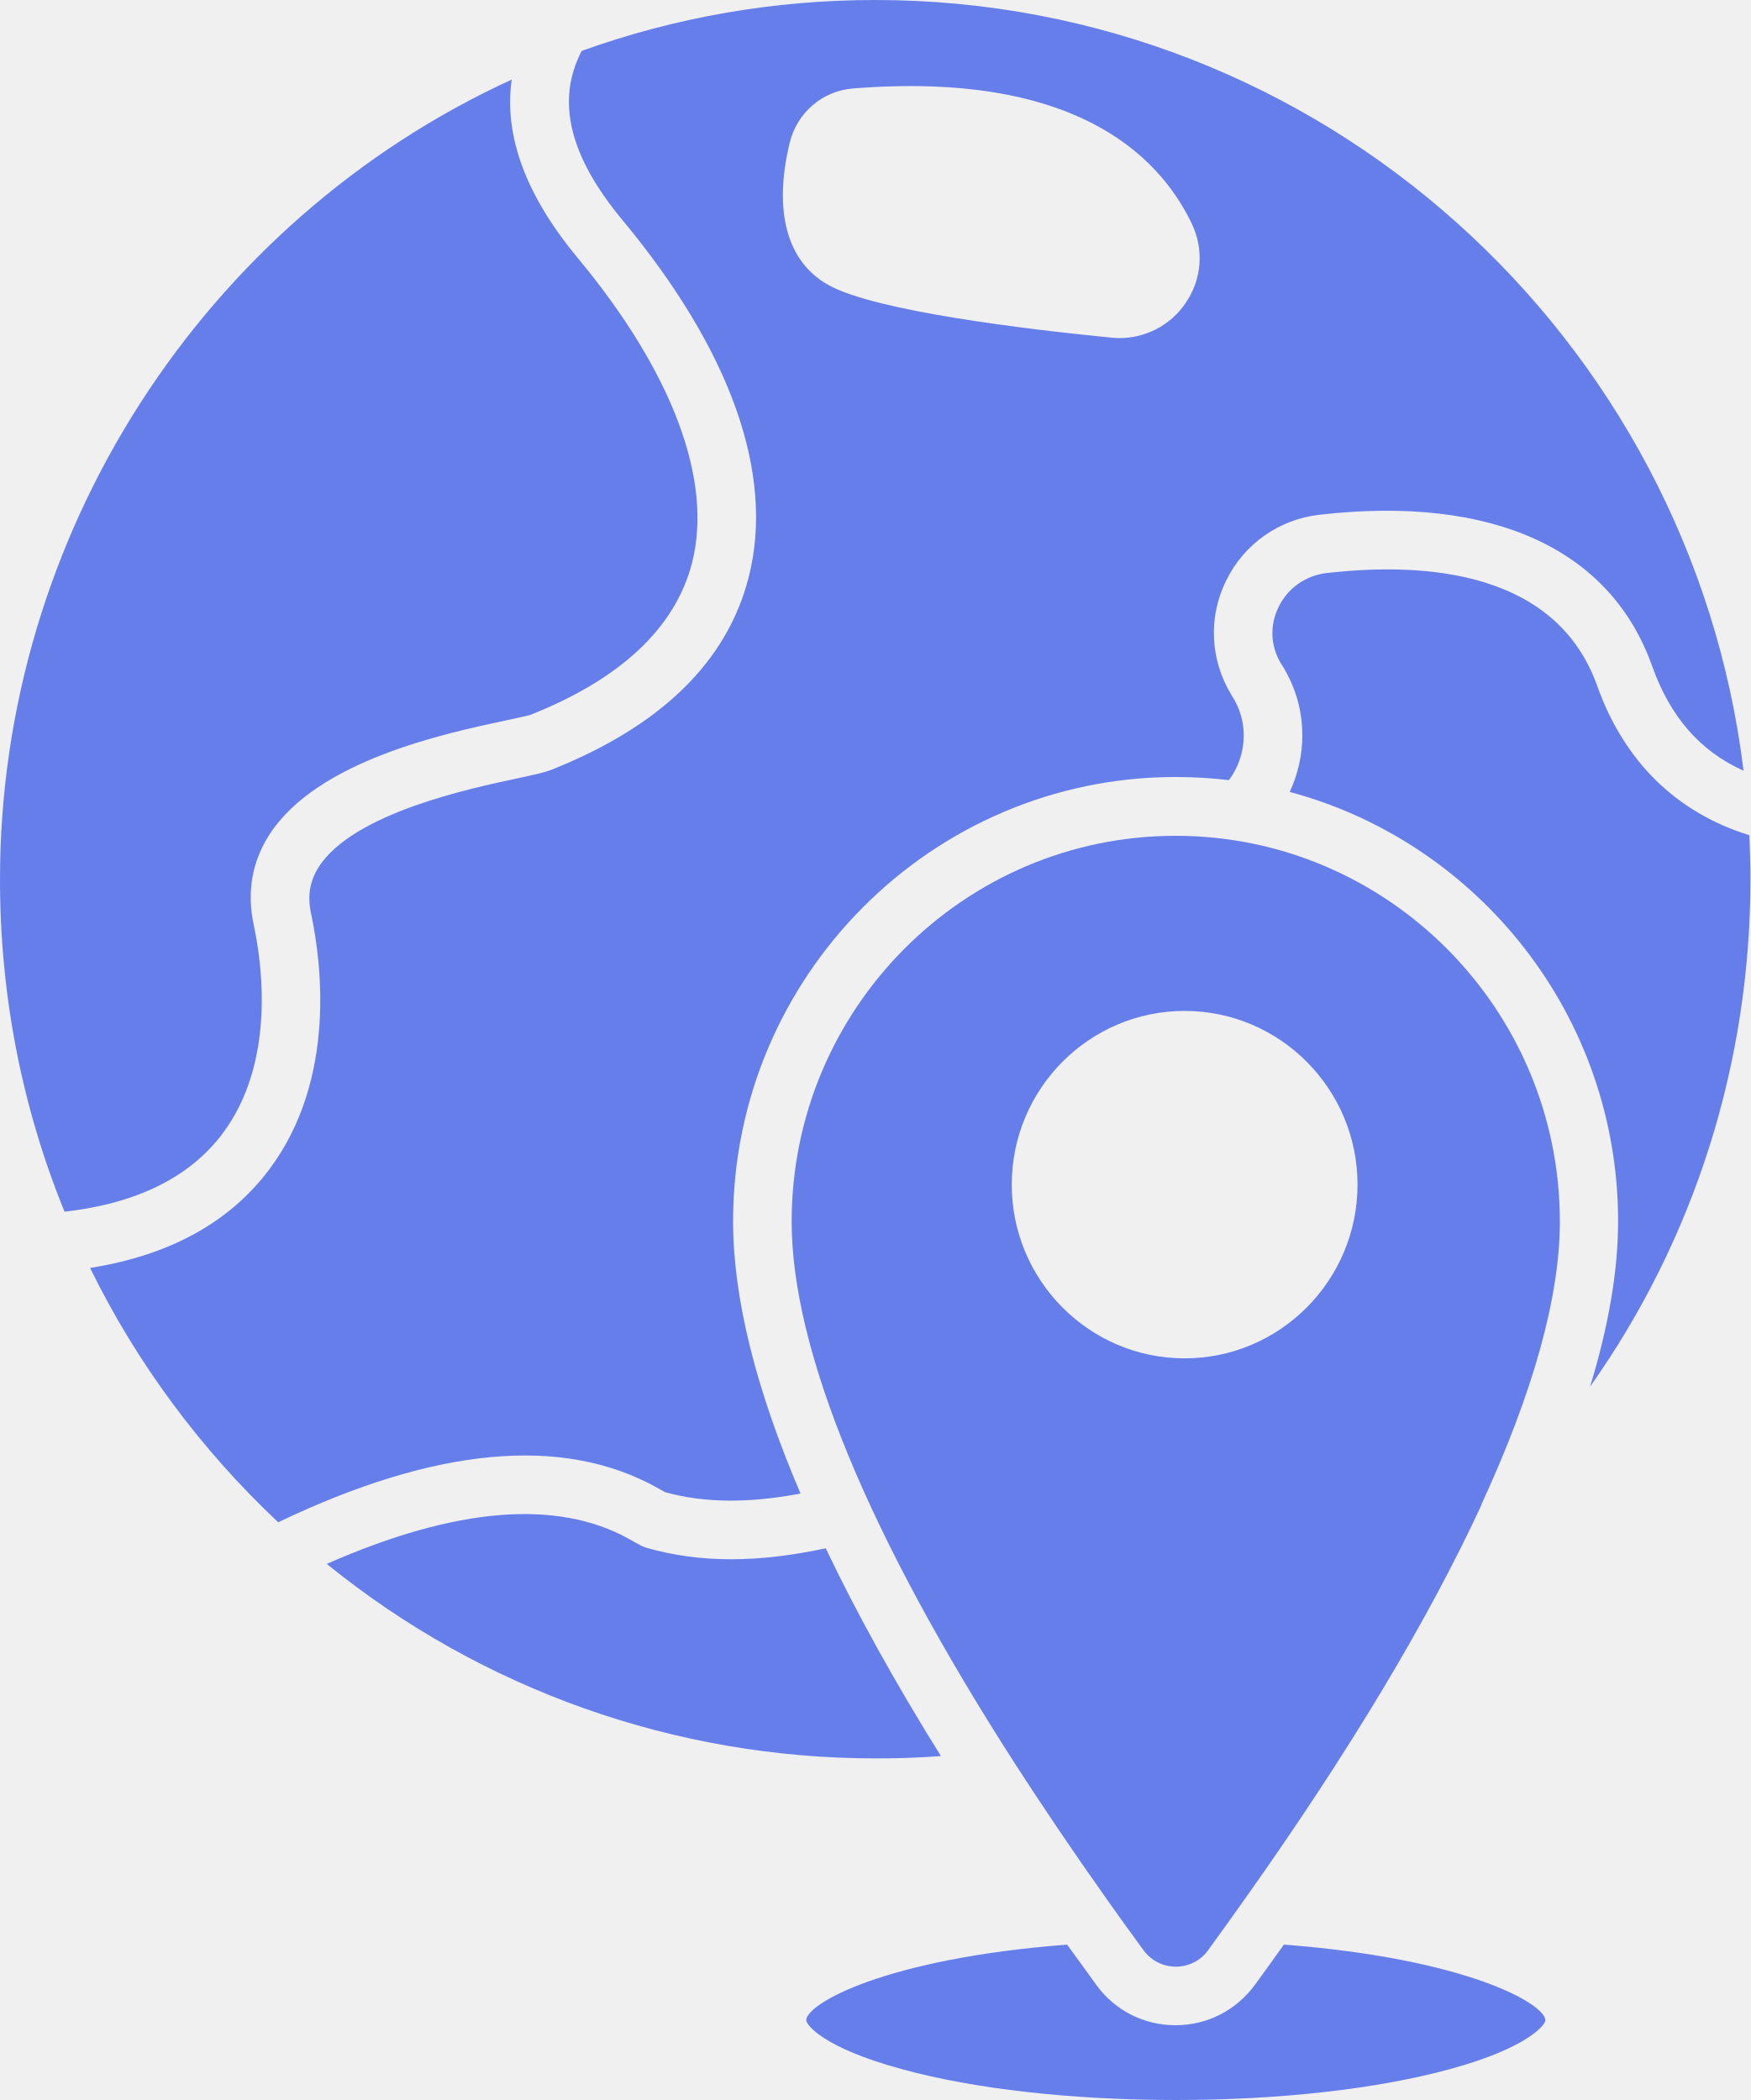
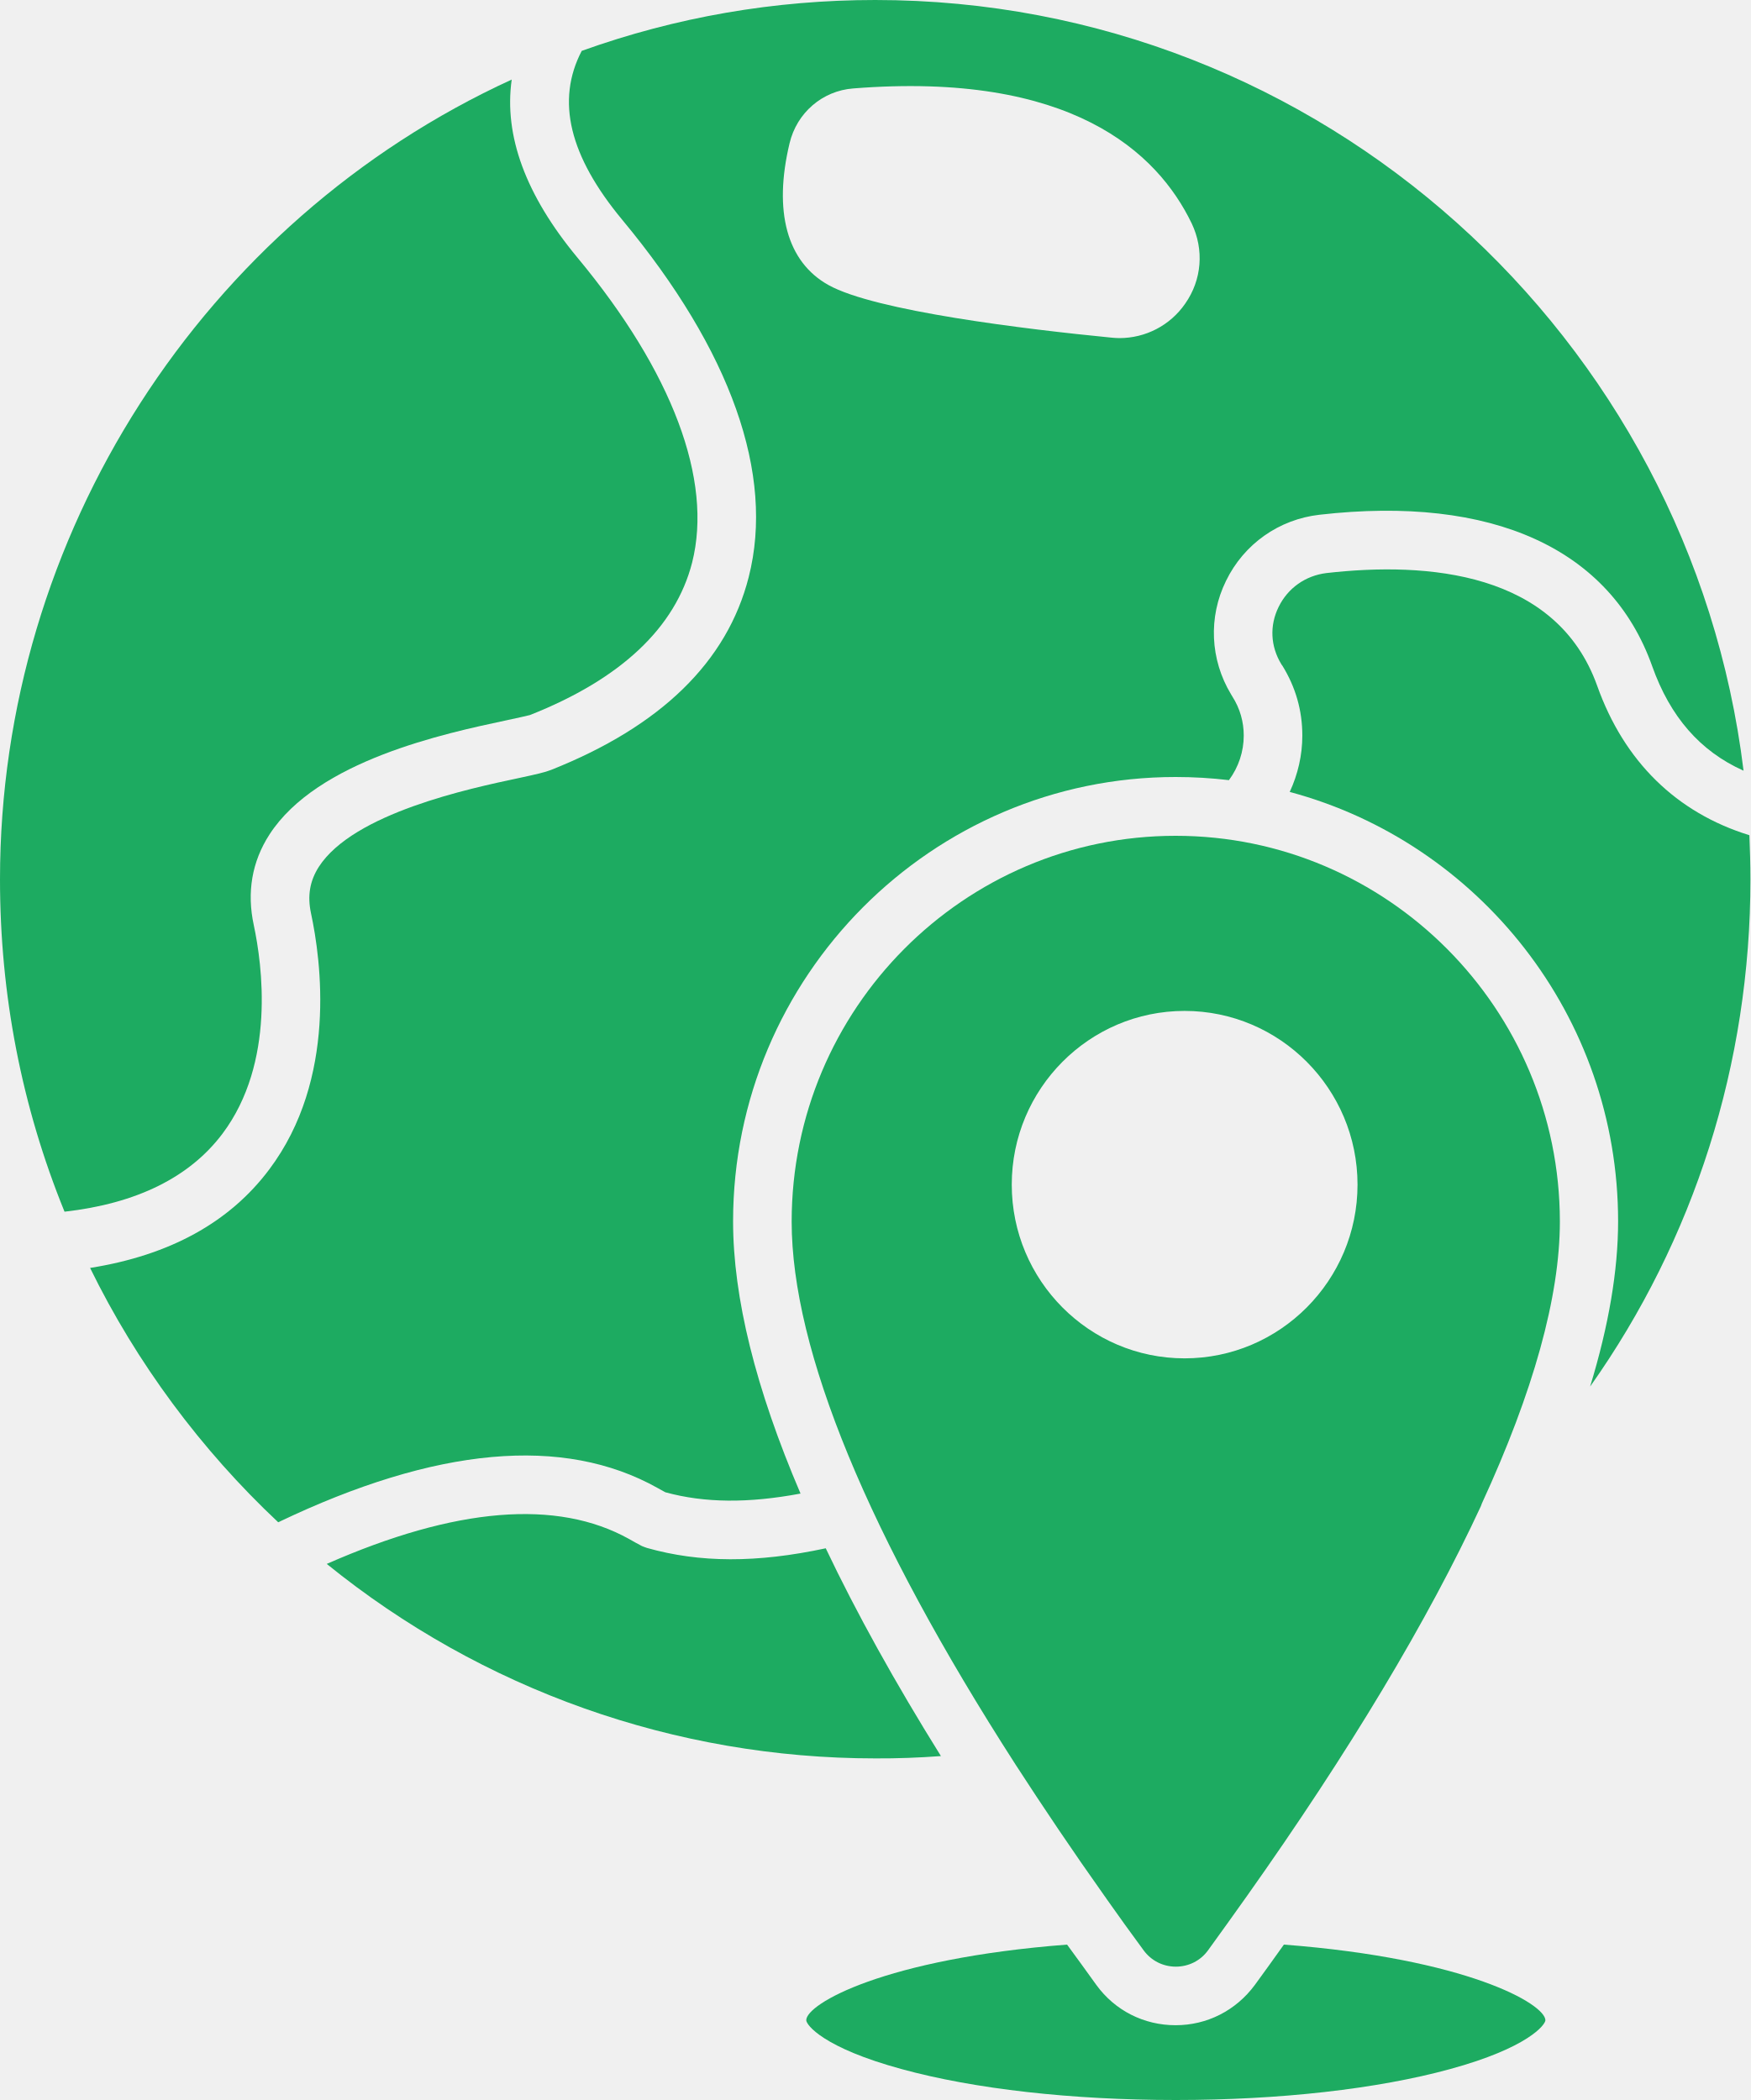
<svg xmlns="http://www.w3.org/2000/svg" width="15" height="18" viewBox="0 0 15 18" fill="none">
  <g clip-path="url(#clip0_80_85)">
-     <path d="M1.906 9.718C2.364 9.108 2.246 8.266 2.175 7.931C2.114 7.65 2.158 7.387 2.309 7.153C2.719 6.518 3.814 6.286 4.34 6.174C4.423 6.156 4.516 6.136 4.541 6.129C5.32 5.821 5.788 5.38 5.931 4.822C6.11 4.115 5.762 3.188 4.949 2.209C4.505 1.674 4.317 1.163 4.385 0.682C1.741 1.895 0 4.585 0 7.537C0 8.527 0.186 9.484 0.553 10.386C1.171 10.316 1.625 10.091 1.906 9.718Z" fill="#667eea" />
-     <path d="M8.063 15.052C7.668 14.418 7.339 13.824 7.076 13.271C6.486 13.398 5.995 13.396 5.544 13.268C5.53 13.264 5.515 13.257 5.501 13.252C5.465 13.234 5.428 13.212 5.392 13.192C4.774 12.847 3.903 12.919 2.8 13.405C4.129 14.483 5.784 15.072 7.502 15.072C7.688 15.073 7.876 15.066 8.063 15.052Z" fill="#667eea" />
-     <path d="M5.633 12.753C5.657 12.766 5.68 12.78 5.702 12.791C6.038 12.883 6.413 12.886 6.86 12.802C6.475 11.902 6.282 11.122 6.282 10.469C6.282 8.37 7.984 6.66 10.074 6.66C10.228 6.66 10.38 6.669 10.531 6.687C10.613 6.577 10.658 6.442 10.658 6.305C10.658 6.187 10.626 6.073 10.561 5.971C10.559 5.969 10.554 5.958 10.549 5.951C10.37 5.654 10.353 5.29 10.506 4.979C10.66 4.662 10.961 4.451 11.308 4.412C12.788 4.243 13.8 4.703 14.158 5.71C14.312 6.143 14.568 6.439 14.941 6.606C14.486 2.887 11.322 0 7.5 0C6.638 0 5.793 0.146 4.985 0.436C4.763 0.862 4.878 1.337 5.333 1.885C6.264 3.006 6.64 4.066 6.416 4.946C6.232 5.672 5.662 6.226 4.723 6.599C4.67 6.62 4.595 6.637 4.446 6.669C4.021 6.759 3.029 6.97 2.732 7.43C2.655 7.551 2.633 7.677 2.665 7.828C2.751 8.23 2.891 9.247 2.307 10.024C1.967 10.478 1.453 10.76 0.772 10.868C1.17 11.682 1.723 12.427 2.384 13.048C3.737 12.4 4.829 12.303 5.633 12.753ZM6.766 1.228C6.828 0.967 7.047 0.778 7.312 0.758C9.177 0.61 9.918 1.305 10.212 1.915C10.319 2.14 10.3 2.398 10.156 2.603C10.027 2.79 9.816 2.898 9.592 2.898C9.569 2.898 9.547 2.896 9.524 2.894C8.79 2.822 7.498 2.666 7.099 2.443C6.744 2.245 6.626 1.813 6.766 1.228Z" fill="#667eea" />
-     <path d="M15 7.537C15 7.411 14.996 7.285 14.991 7.159C14.366 6.966 13.918 6.527 13.687 5.879C13.338 4.901 12.233 4.813 11.366 4.912C11.188 4.934 11.036 5.04 10.957 5.202C10.878 5.362 10.887 5.54 10.98 5.693C10.982 5.695 10.982 5.697 10.984 5.699C10.984 5.701 10.986 5.702 10.988 5.704C11.102 5.888 11.16 6.089 11.16 6.305C11.16 6.473 11.122 6.637 11.052 6.788C12.671 7.222 13.866 8.708 13.866 10.469C13.866 10.888 13.786 11.362 13.626 11.885C14.518 10.624 15 9.117 15 7.537Z" fill="#667eea" />
-     <path d="M10.074 7.164C8.26 7.164 6.784 8.647 6.784 10.471C6.784 11.574 7.441 13.164 8.702 15.124C8.937 15.487 9.191 15.865 9.467 16.254C9.472 16.261 9.478 16.268 9.483 16.277C9.585 16.422 9.691 16.569 9.8 16.717C9.866 16.807 9.967 16.857 10.076 16.857C10.185 16.857 10.287 16.807 10.352 16.717C10.461 16.567 10.567 16.418 10.671 16.272C10.674 16.267 10.678 16.261 10.681 16.258C11.565 15.01 12.238 13.885 12.69 12.91C12.693 12.902 12.695 12.895 12.698 12.888C13.139 11.931 13.367 11.115 13.367 10.469C13.365 8.647 11.889 7.164 10.074 7.164ZM10.151 11.643C9.334 11.643 8.67 10.975 8.67 10.154C8.67 9.333 9.334 8.665 10.151 8.665C10.968 8.665 11.633 9.333 11.633 10.154C11.633 10.975 10.968 11.643 10.151 11.643Z" fill="#667eea" />
-     <path d="M11.002 16.668C10.921 16.783 10.837 16.898 10.753 17.014C10.591 17.233 10.344 17.359 10.074 17.359C9.802 17.359 9.554 17.233 9.395 17.014C9.311 16.897 9.227 16.781 9.144 16.668C7.575 16.789 6.909 17.177 6.909 17.316C6.909 17.356 7.054 17.552 7.726 17.735C8.349 17.906 9.184 18 10.076 18C10.966 18 11.801 17.906 12.426 17.735C13.096 17.552 13.243 17.354 13.243 17.316C13.239 17.176 12.573 16.789 11.002 16.668Z" fill="#667eea" />
+     <path d="M1.906 9.718C2.364 9.108 2.246 8.266 2.175 7.931C2.114 7.65 2.158 7.387 2.309 7.153C2.719 6.518 3.814 6.286 4.34 6.174C4.423 6.156 4.516 6.136 4.541 6.129C5.32 5.821 5.788 5.38 5.931 4.822C6.11 4.115 5.762 3.188 4.949 2.209C4.505 1.674 4.317 1.163 4.385 0.682C1.741 1.895 0 4.585 0 7.537C0 8.527 0.186 9.484 0.553 10.386C1.171 10.316 1.625 10.091 1.906 9.718Z" fill="rgb(29, 171, 97)" />
+     <path d="M8.063 15.052C7.668 14.418 7.339 13.824 7.076 13.271C6.486 13.398 5.995 13.396 5.544 13.268C5.53 13.264 5.515 13.257 5.501 13.252C5.465 13.234 5.428 13.212 5.392 13.192C4.774 12.847 3.903 12.919 2.8 13.405C4.129 14.483 5.784 15.072 7.502 15.072C7.688 15.073 7.876 15.066 8.063 15.052Z" fill="rgb(29, 171, 97)" />
+     <path d="M5.633 12.753C5.657 12.766 5.68 12.78 5.702 12.791C6.038 12.883 6.413 12.886 6.86 12.802C6.475 11.902 6.282 11.122 6.282 10.469C6.282 8.37 7.984 6.66 10.074 6.66C10.228 6.66 10.38 6.669 10.531 6.687C10.613 6.577 10.658 6.442 10.658 6.305C10.658 6.187 10.626 6.073 10.561 5.971C10.559 5.969 10.554 5.958 10.549 5.951C10.37 5.654 10.353 5.29 10.506 4.979C10.66 4.662 10.961 4.451 11.308 4.412C12.788 4.243 13.8 4.703 14.158 5.71C14.312 6.143 14.568 6.439 14.941 6.606C14.486 2.887 11.322 0 7.5 0C6.638 0 5.793 0.146 4.985 0.436C4.763 0.862 4.878 1.337 5.333 1.885C6.264 3.006 6.64 4.066 6.416 4.946C6.232 5.672 5.662 6.226 4.723 6.599C4.67 6.62 4.595 6.637 4.446 6.669C4.021 6.759 3.029 6.97 2.732 7.43C2.655 7.551 2.633 7.677 2.665 7.828C2.751 8.23 2.891 9.247 2.307 10.024C1.967 10.478 1.453 10.76 0.772 10.868C1.17 11.682 1.723 12.427 2.384 13.048C3.737 12.4 4.829 12.303 5.633 12.753ZM6.766 1.228C6.828 0.967 7.047 0.778 7.312 0.758C9.177 0.61 9.918 1.305 10.212 1.915C10.319 2.14 10.3 2.398 10.156 2.603C10.027 2.79 9.816 2.898 9.592 2.898C9.569 2.898 9.547 2.896 9.524 2.894C8.79 2.822 7.498 2.666 7.099 2.443C6.744 2.245 6.626 1.813 6.766 1.228Z" fill="rgb(29, 171, 97)" />
+     <path d="M15 7.537C15 7.411 14.996 7.285 14.991 7.159C14.366 6.966 13.918 6.527 13.687 5.879C13.338 4.901 12.233 4.813 11.366 4.912C11.188 4.934 11.036 5.04 10.957 5.202C10.878 5.362 10.887 5.54 10.98 5.693C10.982 5.695 10.982 5.697 10.984 5.699C10.984 5.701 10.986 5.702 10.988 5.704C11.102 5.888 11.16 6.089 11.16 6.305C11.16 6.473 11.122 6.637 11.052 6.788C12.671 7.222 13.866 8.708 13.866 10.469C13.866 10.888 13.786 11.362 13.626 11.885C14.518 10.624 15 9.117 15 7.537Z" fill="rgb(29, 171, 97)" />
+     <path d="M10.074 7.164C8.26 7.164 6.784 8.647 6.784 10.471C6.784 11.574 7.441 13.164 8.702 15.124C8.937 15.487 9.191 15.865 9.467 16.254C9.472 16.261 9.478 16.268 9.483 16.277C9.585 16.422 9.691 16.569 9.8 16.717C9.866 16.807 9.967 16.857 10.076 16.857C10.185 16.857 10.287 16.807 10.352 16.717C10.461 16.567 10.567 16.418 10.671 16.272C10.674 16.267 10.678 16.261 10.681 16.258C11.565 15.01 12.238 13.885 12.69 12.91C12.693 12.902 12.695 12.895 12.698 12.888C13.139 11.931 13.367 11.115 13.367 10.469C13.365 8.647 11.889 7.164 10.074 7.164ZM10.151 11.643C9.334 11.643 8.67 10.975 8.67 10.154C8.67 9.333 9.334 8.665 10.151 8.665C10.968 8.665 11.633 9.333 11.633 10.154C11.633 10.975 10.968 11.643 10.151 11.643Z" fill="rgb(29, 171, 97)" />
+     <path d="M11.002 16.668C10.921 16.783 10.837 16.898 10.753 17.014C10.591 17.233 10.344 17.359 10.074 17.359C9.802 17.359 9.554 17.233 9.395 17.014C9.311 16.897 9.227 16.781 9.144 16.668C7.575 16.789 6.909 17.177 6.909 17.316C6.909 17.356 7.054 17.552 7.726 17.735C8.349 17.906 9.184 18 10.076 18C10.966 18 11.801 17.906 12.426 17.735C13.096 17.552 13.243 17.354 13.243 17.316C13.239 17.176 12.573 16.789 11.002 16.668Z" fill="rgb(29, 171, 97)" />
  </g>
  <defs>
    <clipPath id="clip0_80_85">
      <rect width="15" height="18" fill="white" />
    </clipPath>
  </defs>
</svg>
